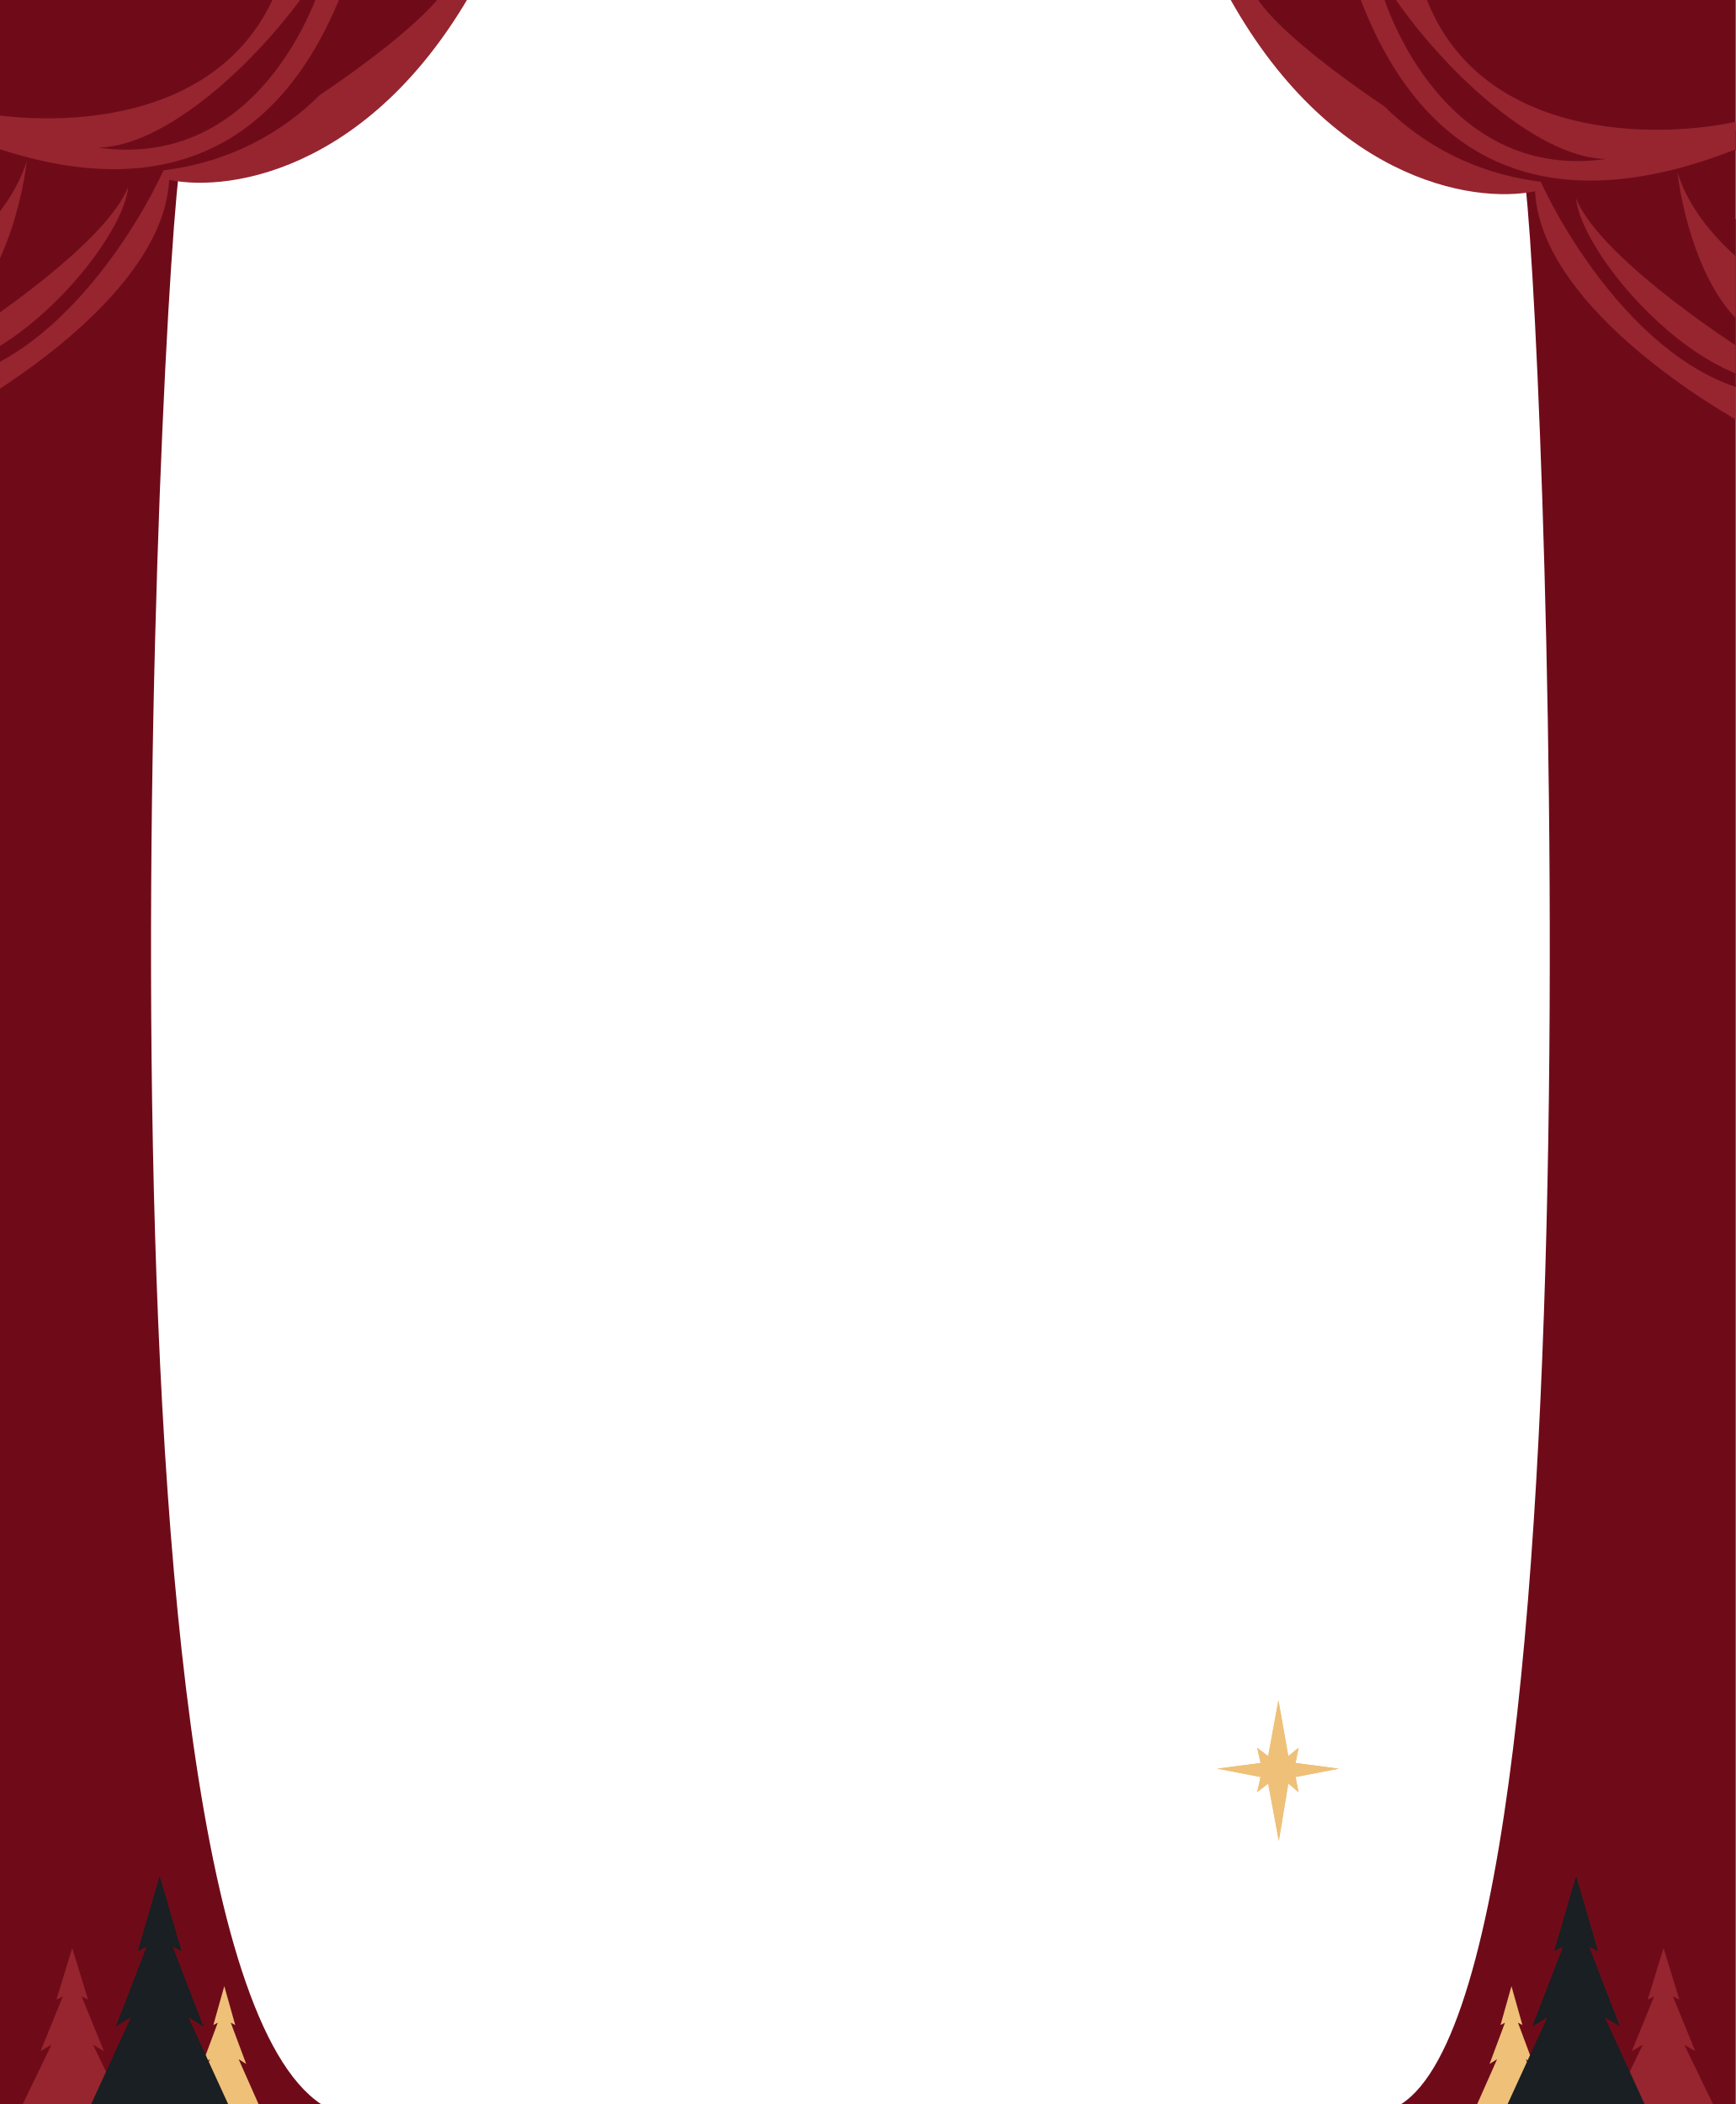
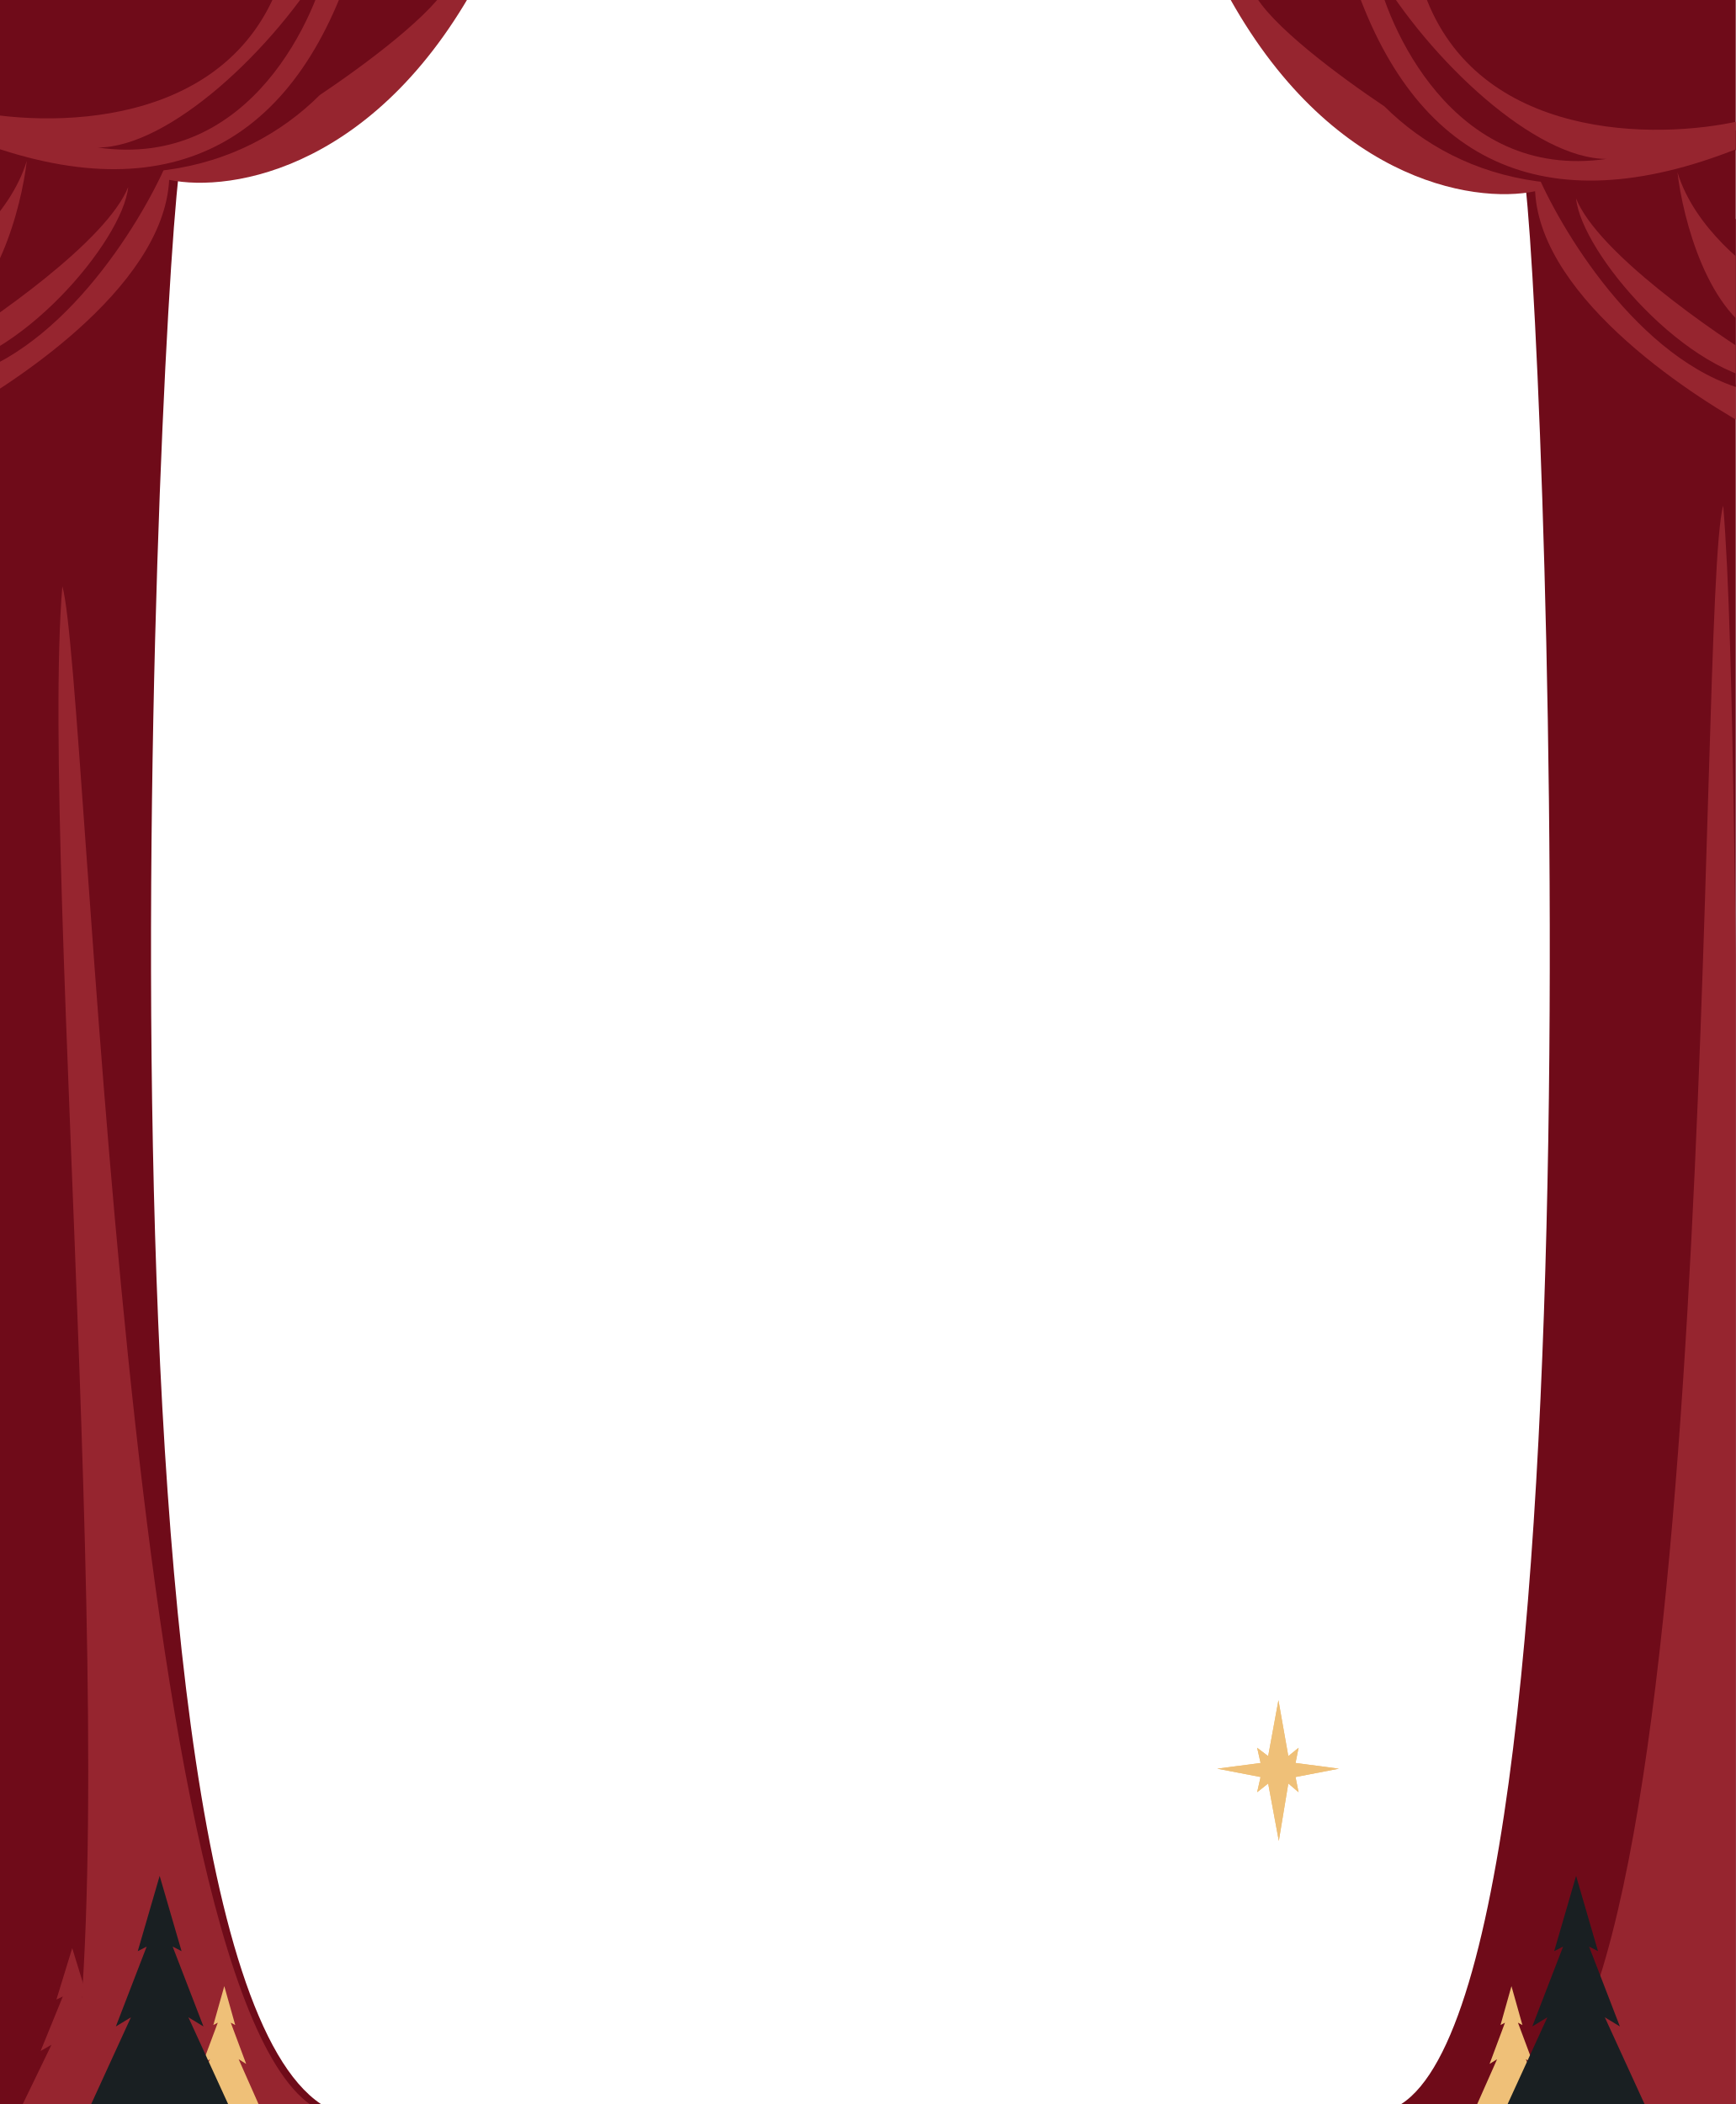
<svg xmlns="http://www.w3.org/2000/svg" width="2283" height="2767" viewBox="0 0 2283 2767" preserveAspectRatio="none" fill="none" overflow="hidden">
  <path d="M454.631 2781.5C93 2697.5 212.398 325 237.898 211L-5.501 222.5L-254.001 576L-211.471 3155.5C-202.271 2845.9 141.131 2764 454.631 2781.5Z" fill="#6F0B19" id="obj12" />
  <path d="M190.659 209C407.401 190.2 526.368 34.667 563.569 -40.5H636.588C501.124 222.3 304.086 253.667 222.5 236.5C215.112 380.9 6.493 512.5 -72.399 554V502.5C36.896 475.3 162.053 291.5 190.659 209Z" fill="#96252F" id="obj13" />
  <path d="M-67.398 500.896C75.56 471.655 183.501 297.379 219.602 213.896C129.169 231.225 -9.412 174.186 -67.398 143.5V500.896Z" fill="#6F0B19" id="obj14" />
  <path d="M-92 359.061V488.347C22.8 480.766 161.602 317 168.602 246.021C140.443 316.417 -9.645 421.109 -81.17 464.656V430.811C-4.817 401.028 28.26 272.194 35.255 211.5C13.053 284.604 -58.832 340.334 -92 359.061Z" fill="#96252F" id="obj15" />
  <path d="M-70.898 -27.5V169.628C151.105 271.719 319.141 225.821 420.602 125C478.25 86.377 572.672 16.835 593.102 -25.995H532.102L-70.898 -27.5Z" fill="#6F0B19" id="obj16" />
  <path d="M-68.821 169.997C193.525 284.285 369.704 208.594 455.102 -23.994H368.166C298.617 170.498 62.224 168.994 -47.279 143.931L-44.202 -26.5H-68.821L-71.898 167.992L-68.821 169.997Z" fill="#96252F" id="obj17" />
  <path d="M432.102 -56C418.435 14.833 332.102 223.5 128.602 194C221.602 194 359.702 66.4 432.102 -56Z" fill="#6F0B19" id="obj18" />
  <path d="M1829.49 2774C2123.49 2661.2 2029.19 340 2003.69 226L2247.09 237.5L2495.59 591L2495.59 3148C2486.39 2838.4 2142.99 2756.5 1829.49 2774Z" fill="#6F0B19" id="obj19" />
  <path d="M2050.93 224C1834.19 205.2 1715.22 49.667 1678.02 -25.5H1605C1740.46 237.3 1937.5 268.667 2019.09 251.5C2026.48 395.9 2235.09 527.5 2313.99 569V517.5C2204.69 490.3 2079.53 306.5 2050.93 224Z" fill="#96252F" id="obj20" />
  <path d="M2308.99 515.896C2166.03 486.655 2058.09 312.379 2021.99 228.896C2112.42 246.225 2251 189.186 2308.99 158.5V515.896Z" fill="#6F0B19" id="obj21" />
  <path d="M2333.59 374.061V503.347C2218.79 495.766 2079.99 332 2072.99 261.021C2101.14 331.417 2251.23 436.109 2322.76 479.656V445.811C2246.4 416.028 2213.33 287.194 2206.33 226.5C2228.53 299.604 2300.42 355.334 2333.59 374.061Z" fill="#96252F" id="obj22" />
  <path d="M2312.49 -12.5V184.628C2090.48 286.719 1922.45 240.821 1820.99 140C1763.34 101.377 1668.92 31.835 1648.49 -10.995H1709.49L2312.49 -12.5Z" fill="#6F0B19" id="obj24" />
  <path d="M2310.41 184.997C2048.06 299.285 1871.88 223.594 1786.49 -8.994H1873.42C1942.97 185.498 2179.36 183.994 2288.87 158.931L2285.79 -11.5H2310.41L2313.49 182.992L2310.41 184.997Z" fill="#96252F" id="obj25" />
  <path d="M1809.49 -41C1823.15 29.833 1909.49 238.5 2112.99 209C2019.99 209 1881.89 81.4 1809.49 -41Z" fill="#6F0B19" id="obj26" />
  <path d="M1682 2421L1668 2345.5L1653.5 2357L1658 2337L1601 2326L1658 2318.5L1653.5 2298.5L1668 2309.5L1681.5 2236L1694.5 2309.5L1708 2298.5L1704 2318.5L1761 2326L1704 2337L1708 2357L1694.5 2345.5L1682 2421Z" fill="#EFC078" id="obj48" />
  <path d="M1682 2421L1668 2345.5L1653.5 2357L1658 2337L1601 2326L1658 2318.5L1653.5 2298.5L1668 2309.5L1681.5 2236L1694.5 2309.5L1708 2298.5L1704 2318.5L1761 2326L1704 2337L1708 2357L1694.5 2345.5L1682 2421Z" fill="#EFC078" id="obj48" />
+   <path d="M427 2778.15C333 2778.15 151 2788.65 82 2818C172.121 2458.71 51.423 1136.76 82 771C117.423 893 161.5 2675.15 427 2778.15Z" fill="#96252F" id="obj275" />
+   <path d="M2000 2766C2094 2766 2289 2830.15 2358 2859.5C2267.88 2500.21 2297.08 1030.76 2266.5 665C2231.08 787 2265.5 2663 2000 2766Z" fill="#96252F" id="obj276" />
  <g id="ordered-evergreens">
    <path d="M95 2562L74.2 2629.65L82.65 2625.55L53.4 2697.3L67.7 2689.1L30 2767L160 2767L122.3 2689.1L136.6 2697.3L107.35 2625.55L115.8 2629.65Z" fill="#96252F" />
    <path d="M295 2612L280.6 2663.15L286.45 2660.05L266.2 2714.3L276.1 2708.1L250 2767L340 2767L313.9 2708.1L323.8 2714.3L303.55 2660.05L309.4 2663.15Z" fill="#EFC078" />
    <path d="M210 2467L181.2 2566L192.9 2560L152.4 2665L172.2 2653L120 2767L300 2767L247.8 2653L267.6 2665L227.1 2560L238.8 2566Z" fill="#191F22" />
    <path d="M2188 2562L2167.2 2629.65L2175.65 2625.55L2146.4 2697.3L2160.7 2689.1L2123 2767L2253 2767L2215.3 2689.1L2229.6 2697.3L2200.35 2625.55L2208.8 2629.65Z" fill="#96252F" />
    <path d="M1988 2612L1973.6 2663.15L1979.45 2660.05L1959.2 2714.3L1969.1 2708.1L1943 2767L2033 2767L2006.9 2708.1L2016.8 2714.3L1996.55 2660.05L2002.4 2663.15Z" fill="#EFC078" />
    <path d="M2073 2467L2044.2 2566L2055.9 2560L2015.4 2665L2035.2 2653L1983 2767L2163 2767L2110.8 2653L2130.6 2665L2090.1 2560L2101.8 2566Z" fill="#191F22" />
  </g>
</svg>
